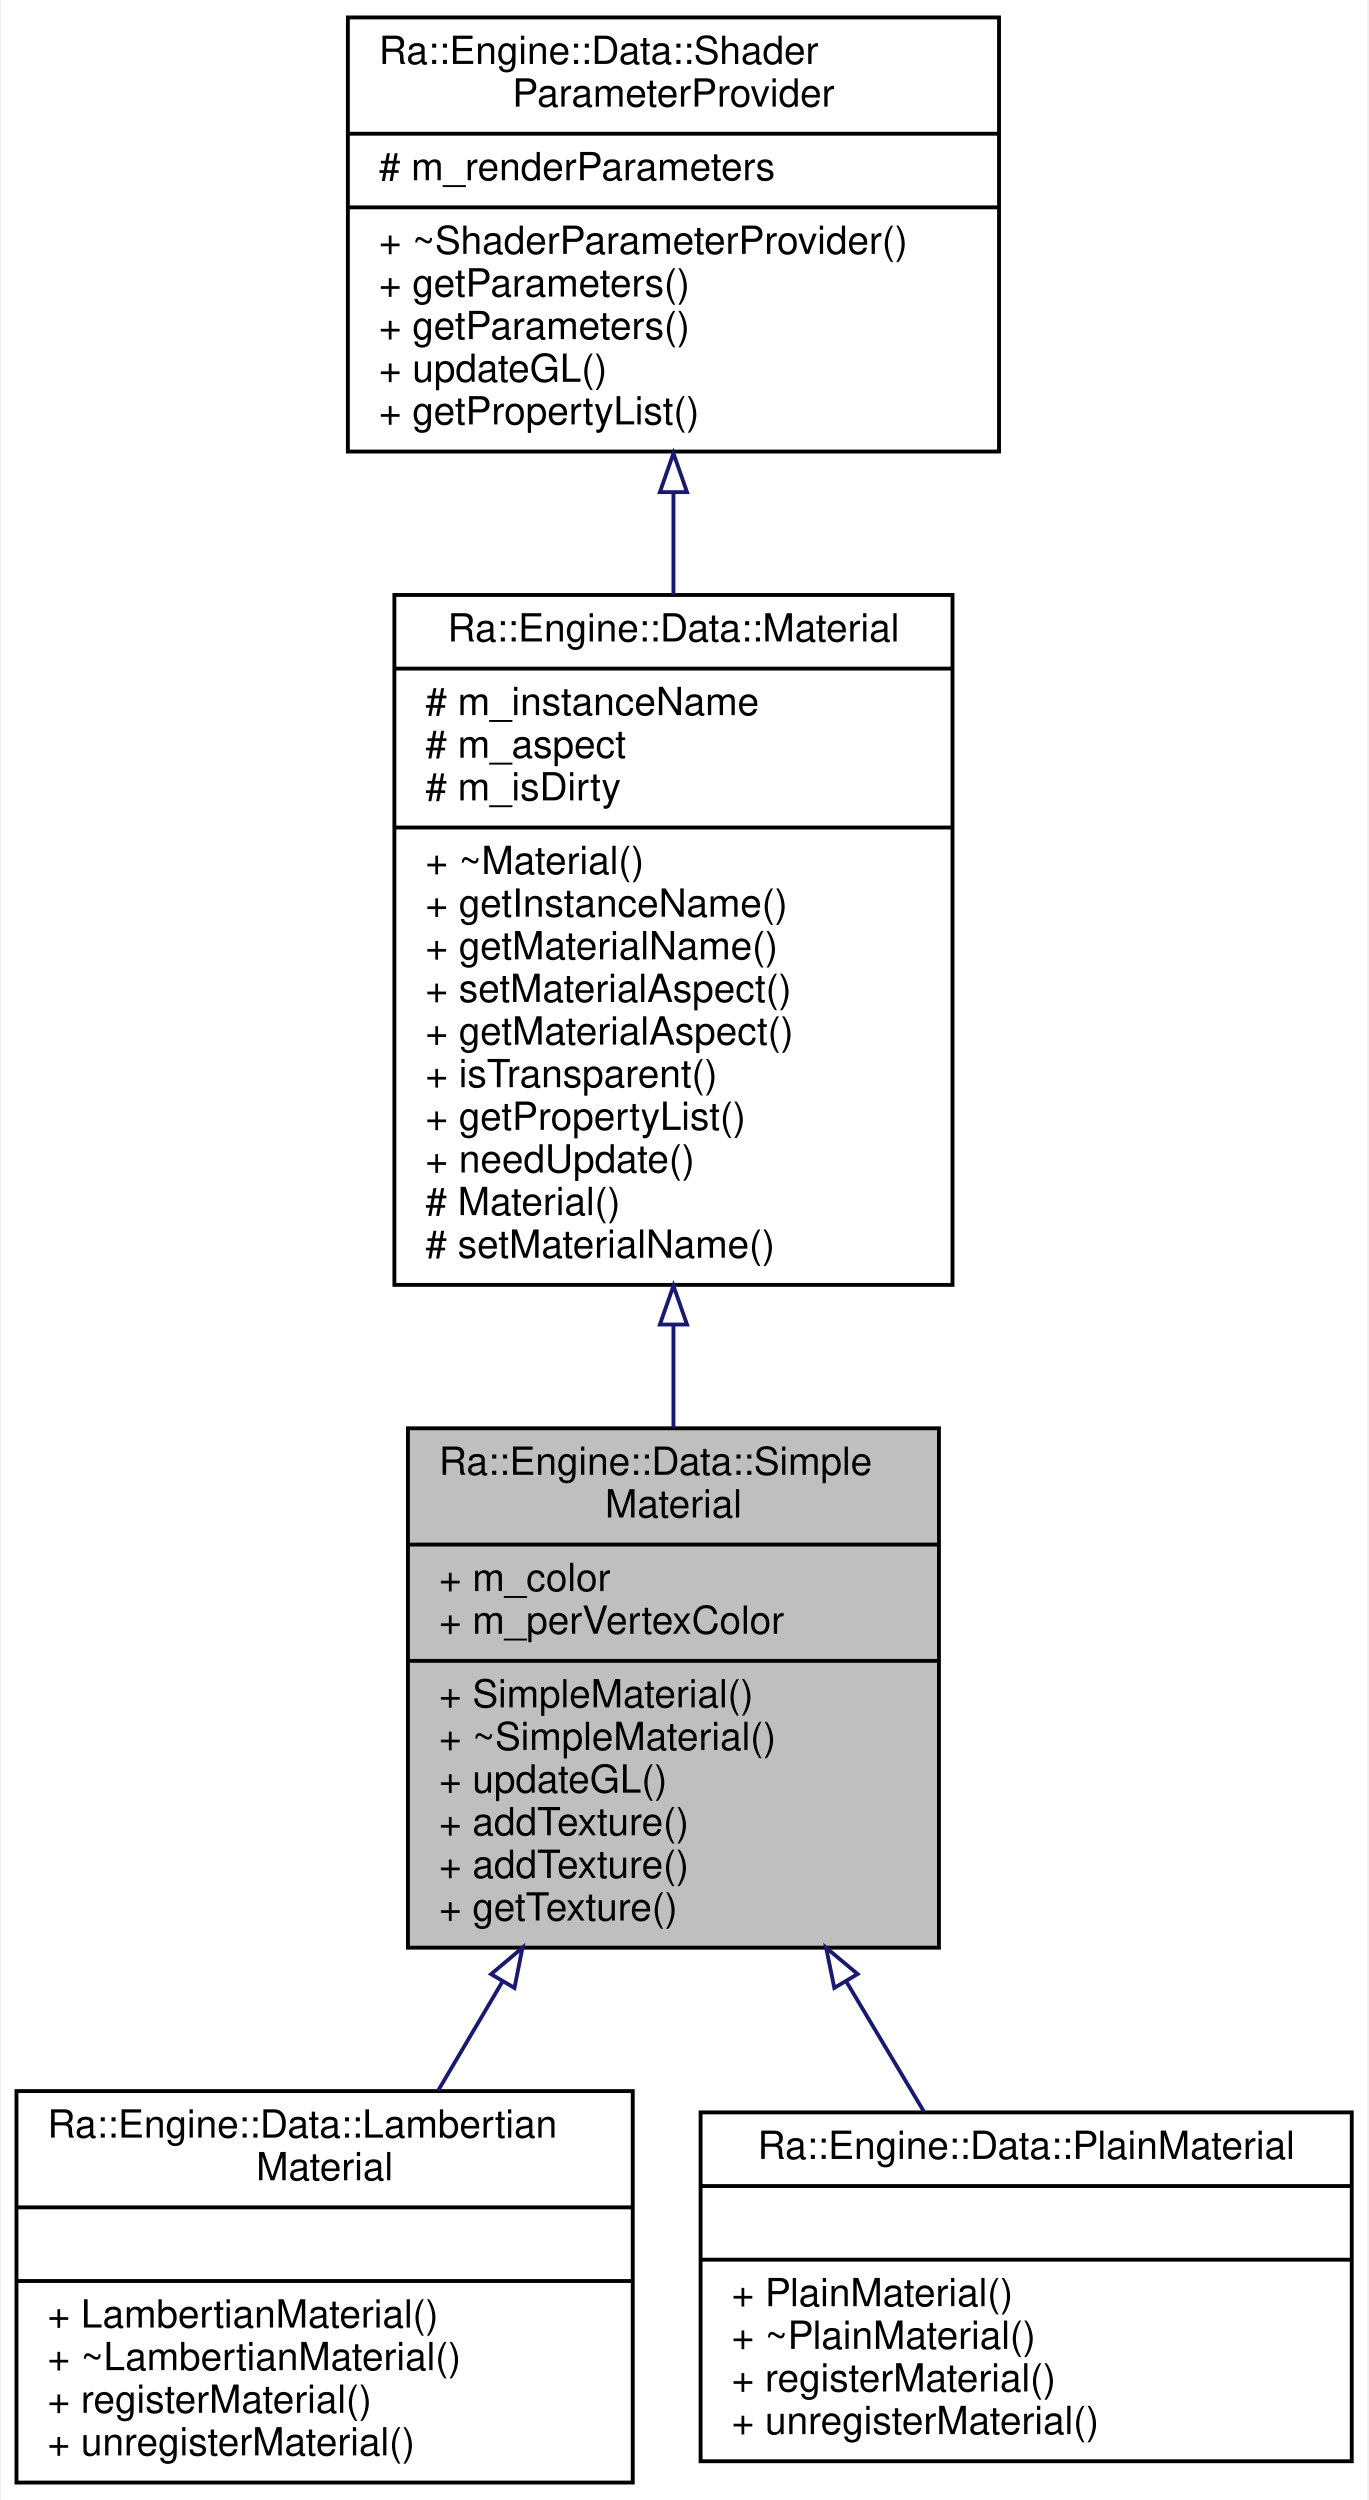
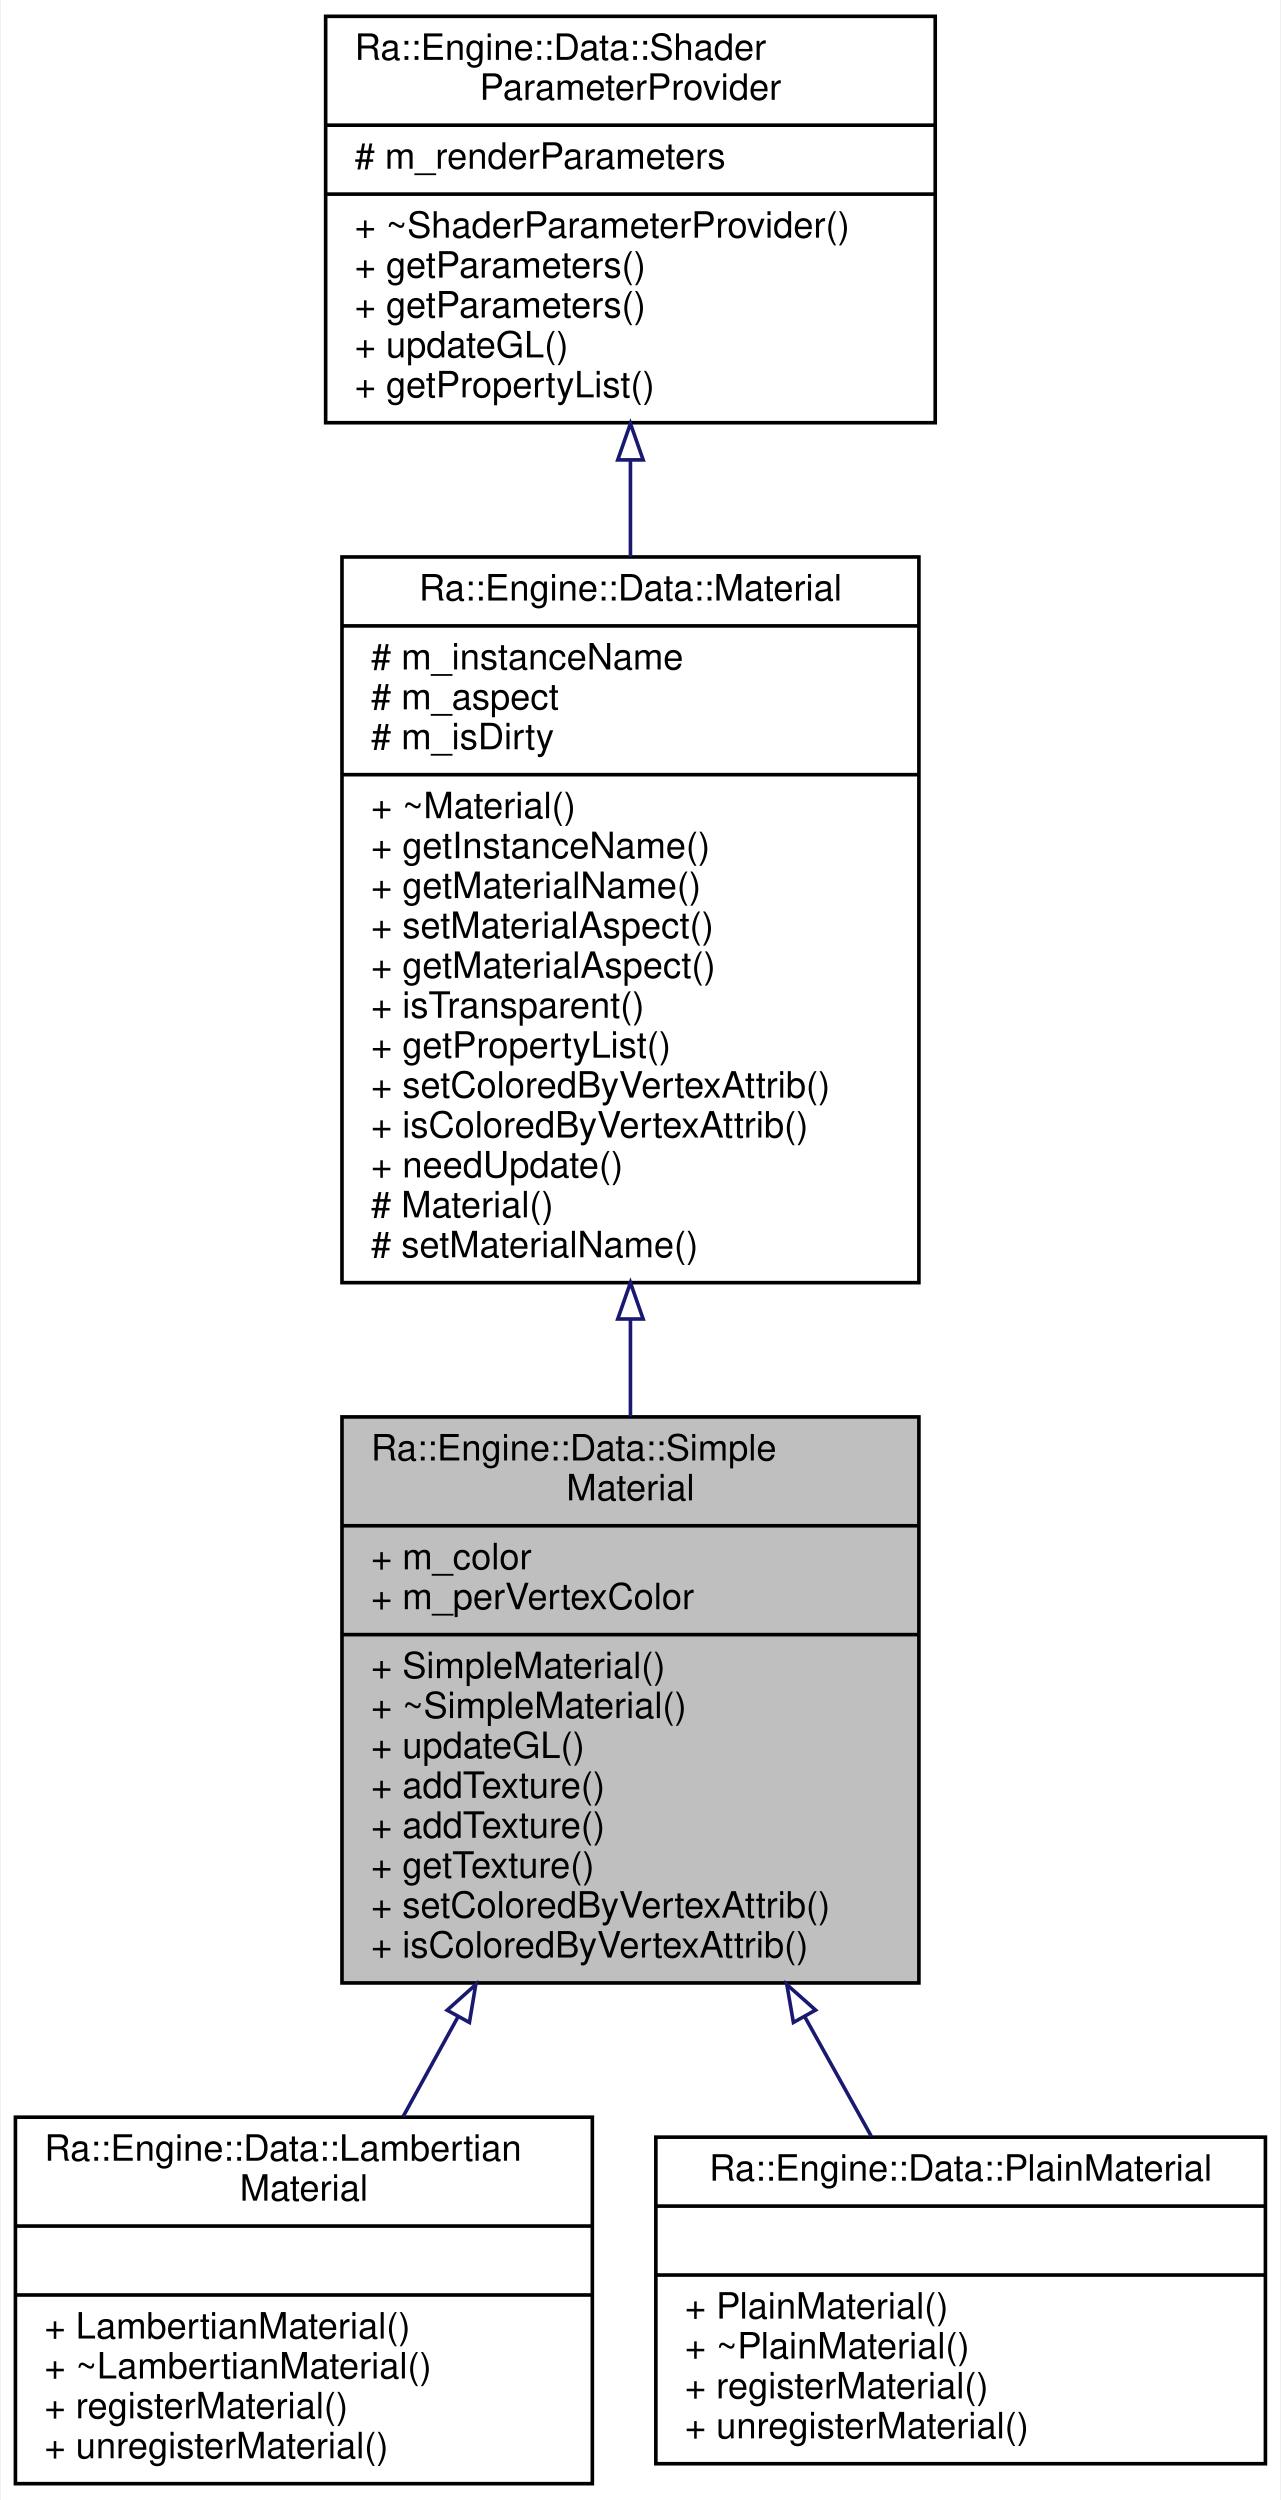
- <svg xmlns="http://www.w3.org/2000/svg" xmlns:xlink="http://www.w3.org/1999/xlink" width="353pt" height="645pt" viewBox="0.00 0.00 352.50 645.00">
-   <g id="graph0" class="graph" transform="scale(1 1) rotate(0) translate(4 641)">
-     <polygon fill="white" stroke="transparent" points="-4,4 -4,-641 348.5,-641 348.5,4 -4,4" />
+ <svg xmlns="http://www.w3.org/2000/svg" xmlns:xlink="http://www.w3.org/1999/xlink" width="353pt" height="689pt" viewBox="0.00 0.00 352.50 689.00">
+   <g id="graph0" class="graph" transform="scale(1 1) rotate(0) translate(4 685)">
+     <polygon fill="white" stroke="transparent" points="-4,4 -4,-685 348.5,-685 348.5,4 -4,4" />
    <g id="node1" class="node">
      <g id="a_node1">
        <a xlink:title=" ">
-           <polygon fill="#bfbfbf" stroke="black" points="101,-138.5 101,-272.5 238,-272.5 238,-138.5 101,-138.5" />
-           <text text-anchor="start" x="109" y="-260.5" font-family="Helvetica,sans-Serif" font-size="10.00">Ra::Engine::Data::Simple</text>
-           <text text-anchor="middle" x="169.5" y="-249.5" font-family="Helvetica,sans-Serif" font-size="10.00">Material</text>
-           <polyline fill="none" stroke="black" points="101,-242.5 238,-242.5 " />
-           <text text-anchor="start" x="109" y="-230.5" font-family="Helvetica,sans-Serif" font-size="10.00">+ m_color</text>
-           <text text-anchor="start" x="109" y="-219.5" font-family="Helvetica,sans-Serif" font-size="10.00">+ m_perVertexColor</text>
-           <polyline fill="none" stroke="black" points="101,-212.5 238,-212.5 " />
-           <text text-anchor="start" x="109" y="-200.5" font-family="Helvetica,sans-Serif" font-size="10.00">+ SimpleMaterial()</text>
-           <text text-anchor="start" x="109" y="-189.5" font-family="Helvetica,sans-Serif" font-size="10.00">+ ~SimpleMaterial()</text>
-           <text text-anchor="start" x="109" y="-178.5" font-family="Helvetica,sans-Serif" font-size="10.00">+ updateGL()</text>
-           <text text-anchor="start" x="109" y="-167.5" font-family="Helvetica,sans-Serif" font-size="10.00">+ addTexture()</text>
-           <text text-anchor="start" x="109" y="-156.5" font-family="Helvetica,sans-Serif" font-size="10.00">+ addTexture()</text>
-           <text text-anchor="start" x="109" y="-145.5" font-family="Helvetica,sans-Serif" font-size="10.00">+ getTexture()</text>
+           <polygon fill="#bfbfbf" stroke="black" points="90,-138.5 90,-294.5 249,-294.5 249,-138.5 90,-138.5" />
+           <text text-anchor="start" x="98" y="-282.5" font-family="Helvetica,sans-Serif" font-size="10.00">Ra::Engine::Data::Simple</text>
+           <text text-anchor="middle" x="169.5" y="-271.5" font-family="Helvetica,sans-Serif" font-size="10.00">Material</text>
+           <polyline fill="none" stroke="black" points="90,-264.5 249,-264.5 " />
+           <text text-anchor="start" x="98" y="-252.5" font-family="Helvetica,sans-Serif" font-size="10.00">+ m_color</text>
+           <text text-anchor="start" x="98" y="-241.5" font-family="Helvetica,sans-Serif" font-size="10.00">+ m_perVertexColor</text>
+           <polyline fill="none" stroke="black" points="90,-234.5 249,-234.5 " />
+           <text text-anchor="start" x="98" y="-222.5" font-family="Helvetica,sans-Serif" font-size="10.00">+ SimpleMaterial()</text>
+           <text text-anchor="start" x="98" y="-211.5" font-family="Helvetica,sans-Serif" font-size="10.00">+ ~SimpleMaterial()</text>
+           <text text-anchor="start" x="98" y="-200.5" font-family="Helvetica,sans-Serif" font-size="10.00">+ updateGL()</text>
+           <text text-anchor="start" x="98" y="-189.5" font-family="Helvetica,sans-Serif" font-size="10.00">+ addTexture()</text>
+           <text text-anchor="start" x="98" y="-178.5" font-family="Helvetica,sans-Serif" font-size="10.00">+ addTexture()</text>
+           <text text-anchor="start" x="98" y="-167.5" font-family="Helvetica,sans-Serif" font-size="10.00">+ getTexture()</text>
+           <text text-anchor="start" x="98" y="-156.5" font-family="Helvetica,sans-Serif" font-size="10.00">+ setColoredByVertexAttrib()</text>
+           <text text-anchor="start" x="98" y="-145.5" font-family="Helvetica,sans-Serif" font-size="10.00">+ isColoredByVertexAttrib()</text>
        </a>
      </g>
    </g>
    <g id="node4" class="node">
      <g id="a_node4">
        <a xlink:href="classRa_1_1Engine_1_1Data_1_1LambertianMaterial.html" target="_top" xlink:title=" ">
          <polygon fill="white" stroke="black" points="0,-0.5 0,-101.5 159,-101.5 159,-0.5 0,-0.5" />
          <text text-anchor="start" x="8" y="-89.5" font-family="Helvetica,sans-Serif" font-size="10.00">Ra::Engine::Data::Lambertian</text>
          <text text-anchor="middle" x="79.5" y="-78.5" font-family="Helvetica,sans-Serif" font-size="10.00">Material</text>
          <polyline fill="none" stroke="black" points="0,-71.5 159,-71.5 " />
          <text text-anchor="middle" x="79.5" y="-59.5" font-family="Helvetica,sans-Serif" font-size="10.00"> </text>
          <polyline fill="none" stroke="black" points="0,-52.5 159,-52.5 " />
          <text text-anchor="start" x="8" y="-40.5" font-family="Helvetica,sans-Serif" font-size="10.00">+ LambertianMaterial()</text>
          <text text-anchor="start" x="8" y="-29.5" font-family="Helvetica,sans-Serif" font-size="10.00">+ ~LambertianMaterial()</text>
          <text text-anchor="start" x="8" y="-18.5" font-family="Helvetica,sans-Serif" font-size="10.00">+ registerMaterial()</text>
          <text text-anchor="start" x="8" y="-7.5" font-family="Helvetica,sans-Serif" font-size="10.00">+ unregisterMaterial()</text>
        </a>
      </g>
    </g>
    <g id="edge3" class="edge">
-       <path fill="none" stroke="midnightblue" d="M125.38,-129.74C119.73,-120.17 114.07,-110.57 108.74,-101.55" />
-       <polygon fill="none" stroke="midnightblue" points="122.45,-131.67 130.55,-138.5 128.48,-128.11 122.45,-131.67" />
+       <path fill="none" stroke="midnightblue" d="M121.92,-129.06C116.75,-119.68 111.64,-110.38 106.84,-101.66" />
+       <polygon fill="none" stroke="midnightblue" points="118.98,-130.99 126.87,-138.06 125.12,-127.61 118.98,-130.99" />
    </g>
    <g id="node5" class="node">
      <g id="a_node5">
        <a xlink:href="classRa_1_1Engine_1_1Data_1_1PlainMaterial.html" target="_top" xlink:title=" ">
          <polygon fill="white" stroke="black" points="176.5,-6 176.5,-96 344.5,-96 344.5,-6 176.5,-6" />
          <text text-anchor="middle" x="260.5" y="-84" font-family="Helvetica,sans-Serif" font-size="10.00">Ra::Engine::Data::PlainMaterial</text>
          <polyline fill="none" stroke="black" points="176.5,-77 344.5,-77 " />
          <text text-anchor="middle" x="260.5" y="-65" font-family="Helvetica,sans-Serif" font-size="10.00"> </text>
          <polyline fill="none" stroke="black" points="176.5,-58 344.5,-58 " />
          <text text-anchor="start" x="184.5" y="-46" font-family="Helvetica,sans-Serif" font-size="10.00">+ PlainMaterial()</text>
          <text text-anchor="start" x="184.5" y="-35" font-family="Helvetica,sans-Serif" font-size="10.00">+ ~PlainMaterial()</text>
          <text text-anchor="start" x="184.5" y="-24" font-family="Helvetica,sans-Serif" font-size="10.00">+ registerMaterial()</text>
          <text text-anchor="start" x="184.5" y="-13" font-family="Helvetica,sans-Serif" font-size="10.00">+ unregisterMaterial()</text>
        </a>
      </g>
    </g>
    <g id="edge4" class="edge">
-       <path fill="none" stroke="midnightblue" d="M214.12,-129.72C220.99,-118.21 227.88,-106.66 234.18,-96.11" />
-       <polygon fill="none" stroke="midnightblue" points="211,-128.12 208.88,-138.5 217.01,-131.7 211,-128.12" />
+       <path fill="none" stroke="midnightblue" d="M217.48,-129.3C223.85,-117.86 230.15,-106.53 235.89,-96.22" />
+       <polygon fill="none" stroke="midnightblue" points="214.41,-127.62 212.6,-138.06 220.52,-131.02 214.41,-127.62" />
    </g>
    <g id="node2" class="node">
      <g id="a_node2">
        <a xlink:href="classRa_1_1Engine_1_1Data_1_1Material.html" target="_top" xlink:title=" ">
-           <polygon fill="white" stroke="black" points="97.5,-309.5 97.5,-487.5 241.5,-487.5 241.5,-309.5 97.5,-309.5" />
-           <text text-anchor="middle" x="169.5" y="-475.5" font-family="Helvetica,sans-Serif" font-size="10.00">Ra::Engine::Data::Material</text>
-           <polyline fill="none" stroke="black" points="97.5,-468.5 241.5,-468.5 " />
-           <text text-anchor="start" x="105.5" y="-456.5" font-family="Helvetica,sans-Serif" font-size="10.00"># m_instanceName</text>
-           <text text-anchor="start" x="105.5" y="-445.5" font-family="Helvetica,sans-Serif" font-size="10.00"># m_aspect</text>
-           <text text-anchor="start" x="105.5" y="-434.5" font-family="Helvetica,sans-Serif" font-size="10.00"># m_isDirty</text>
-           <polyline fill="none" stroke="black" points="97.5,-427.5 241.5,-427.5 " />
-           <text text-anchor="start" x="105.5" y="-415.5" font-family="Helvetica,sans-Serif" font-size="10.00">+ ~Material()</text>
-           <text text-anchor="start" x="105.5" y="-404.5" font-family="Helvetica,sans-Serif" font-size="10.00">+ getInstanceName()</text>
-           <text text-anchor="start" x="105.5" y="-393.5" font-family="Helvetica,sans-Serif" font-size="10.00">+ getMaterialName()</text>
-           <text text-anchor="start" x="105.5" y="-382.5" font-family="Helvetica,sans-Serif" font-size="10.00">+ setMaterialAspect()</text>
-           <text text-anchor="start" x="105.5" y="-371.5" font-family="Helvetica,sans-Serif" font-size="10.00">+ getMaterialAspect()</text>
-           <text text-anchor="start" x="105.5" y="-360.5" font-family="Helvetica,sans-Serif" font-size="10.00">+ isTransparent()</text>
-           <text text-anchor="start" x="105.5" y="-349.5" font-family="Helvetica,sans-Serif" font-size="10.00">+ getPropertyList()</text>
-           <text text-anchor="start" x="105.5" y="-338.5" font-family="Helvetica,sans-Serif" font-size="10.00">+ needUpdate()</text>
-           <text text-anchor="start" x="105.5" y="-327.5" font-family="Helvetica,sans-Serif" font-size="10.00"># Material()</text>
-           <text text-anchor="start" x="105.5" y="-316.5" font-family="Helvetica,sans-Serif" font-size="10.00"># setMaterialName()</text>
+           <polygon fill="white" stroke="black" points="90,-331.5 90,-531.5 249,-531.5 249,-331.5 90,-331.5" />
+           <text text-anchor="middle" x="169.5" y="-519.5" font-family="Helvetica,sans-Serif" font-size="10.00">Ra::Engine::Data::Material</text>
+           <polyline fill="none" stroke="black" points="90,-512.5 249,-512.5 " />
+           <text text-anchor="start" x="98" y="-500.5" font-family="Helvetica,sans-Serif" font-size="10.00"># m_instanceName</text>
+           <text text-anchor="start" x="98" y="-489.5" font-family="Helvetica,sans-Serif" font-size="10.00"># m_aspect</text>
+           <text text-anchor="start" x="98" y="-478.5" font-family="Helvetica,sans-Serif" font-size="10.00"># m_isDirty</text>
+           <polyline fill="none" stroke="black" points="90,-471.5 249,-471.5 " />
+           <text text-anchor="start" x="98" y="-459.5" font-family="Helvetica,sans-Serif" font-size="10.00">+ ~Material()</text>
+           <text text-anchor="start" x="98" y="-448.5" font-family="Helvetica,sans-Serif" font-size="10.00">+ getInstanceName()</text>
+           <text text-anchor="start" x="98" y="-437.5" font-family="Helvetica,sans-Serif" font-size="10.00">+ getMaterialName()</text>
+           <text text-anchor="start" x="98" y="-426.5" font-family="Helvetica,sans-Serif" font-size="10.00">+ setMaterialAspect()</text>
+           <text text-anchor="start" x="98" y="-415.5" font-family="Helvetica,sans-Serif" font-size="10.00">+ getMaterialAspect()</text>
+           <text text-anchor="start" x="98" y="-404.5" font-family="Helvetica,sans-Serif" font-size="10.00">+ isTransparent()</text>
+           <text text-anchor="start" x="98" y="-393.5" font-family="Helvetica,sans-Serif" font-size="10.00">+ getPropertyList()</text>
+           <text text-anchor="start" x="98" y="-382.5" font-family="Helvetica,sans-Serif" font-size="10.00">+ setColoredByVertexAttrib()</text>
+           <text text-anchor="start" x="98" y="-371.5" font-family="Helvetica,sans-Serif" font-size="10.00">+ isColoredByVertexAttrib()</text>
+           <text text-anchor="start" x="98" y="-360.5" font-family="Helvetica,sans-Serif" font-size="10.00">+ needUpdate()</text>
+           <text text-anchor="start" x="98" y="-349.5" font-family="Helvetica,sans-Serif" font-size="10.00"># Material()</text>
+           <text text-anchor="start" x="98" y="-338.5" font-family="Helvetica,sans-Serif" font-size="10.00"># setMaterialName()</text>
        </a>
      </g>
    </g>
    <g id="edge1" class="edge">
-       <path fill="none" stroke="midnightblue" d="M169.5,-299.15C169.5,-290.18 169.5,-281.24 169.5,-272.66" />
-       <polygon fill="none" stroke="midnightblue" points="166,-299.27 169.5,-309.27 173,-299.27 166,-299.27" />
+       <path fill="none" stroke="midnightblue" d="M169.5,-321.31C169.5,-312.29 169.5,-303.3 169.5,-294.6" />
+       <polygon fill="none" stroke="midnightblue" points="166,-321.48 169.5,-331.48 173,-321.48 166,-321.48" />
    </g>
    <g id="node3" class="node">
      <g id="a_node3">
        <a xlink:href="classRa_1_1Engine_1_1Data_1_1ShaderParameterProvider.html" target="_top" xlink:title=" ">
-           <polygon fill="white" stroke="black" points="85.5,-524.5 85.5,-636.5 253.5,-636.5 253.5,-524.5 85.5,-524.5" />
-           <text text-anchor="start" x="93.5" y="-624.5" font-family="Helvetica,sans-Serif" font-size="10.00">Ra::Engine::Data::Shader</text>
-           <text text-anchor="middle" x="169.5" y="-613.5" font-family="Helvetica,sans-Serif" font-size="10.00">ParameterProvider</text>
-           <polyline fill="none" stroke="black" points="85.5,-606.5 253.5,-606.5 " />
-           <text text-anchor="start" x="93.5" y="-594.5" font-family="Helvetica,sans-Serif" font-size="10.00"># m_renderParameters</text>
-           <polyline fill="none" stroke="black" points="85.5,-587.5 253.5,-587.5 " />
-           <text text-anchor="start" x="93.5" y="-575.5" font-family="Helvetica,sans-Serif" font-size="10.00">+ ~ShaderParameterProvider()</text>
-           <text text-anchor="start" x="93.5" y="-564.5" font-family="Helvetica,sans-Serif" font-size="10.00">+ getParameters()</text>
-           <text text-anchor="start" x="93.5" y="-553.5" font-family="Helvetica,sans-Serif" font-size="10.00">+ getParameters()</text>
-           <text text-anchor="start" x="93.5" y="-542.5" font-family="Helvetica,sans-Serif" font-size="10.00">+ updateGL()</text>
-           <text text-anchor="start" x="93.5" y="-531.5" font-family="Helvetica,sans-Serif" font-size="10.00">+ getPropertyList()</text>
+           <polygon fill="white" stroke="black" points="85.5,-568.5 85.5,-680.5 253.5,-680.5 253.5,-568.5 85.5,-568.5" />
+           <text text-anchor="start" x="93.5" y="-668.5" font-family="Helvetica,sans-Serif" font-size="10.00">Ra::Engine::Data::Shader</text>
+           <text text-anchor="middle" x="169.5" y="-657.5" font-family="Helvetica,sans-Serif" font-size="10.00">ParameterProvider</text>
+           <polyline fill="none" stroke="black" points="85.5,-650.5 253.5,-650.5 " />
+           <text text-anchor="start" x="93.5" y="-638.5" font-family="Helvetica,sans-Serif" font-size="10.00"># m_renderParameters</text>
+           <polyline fill="none" stroke="black" points="85.5,-631.5 253.5,-631.5 " />
+           <text text-anchor="start" x="93.5" y="-619.5" font-family="Helvetica,sans-Serif" font-size="10.00">+ ~ShaderParameterProvider()</text>
+           <text text-anchor="start" x="93.5" y="-608.5" font-family="Helvetica,sans-Serif" font-size="10.00">+ getParameters()</text>
+           <text text-anchor="start" x="93.5" y="-597.5" font-family="Helvetica,sans-Serif" font-size="10.00">+ getParameters()</text>
+           <text text-anchor="start" x="93.5" y="-586.5" font-family="Helvetica,sans-Serif" font-size="10.00">+ updateGL()</text>
+           <text text-anchor="start" x="93.5" y="-575.5" font-family="Helvetica,sans-Serif" font-size="10.00">+ getPropertyList()</text>
        </a>
      </g>
    </g>
    <g id="edge2" class="edge">
-       <path fill="none" stroke="midnightblue" d="M169.5,-513.79C169.5,-505.25 169.5,-496.4 169.5,-487.57" />
-       <polygon fill="none" stroke="midnightblue" points="166,-514.03 169.5,-524.03 173,-514.03 166,-514.03" />
+       <path fill="none" stroke="midnightblue" d="M169.5,-558C169.5,-549.43 169.5,-540.51 169.5,-531.54" />
+       <polygon fill="none" stroke="midnightblue" points="166,-558.25 169.5,-568.25 173,-558.25 166,-558.25" />
    </g>
  </g>
</svg>
